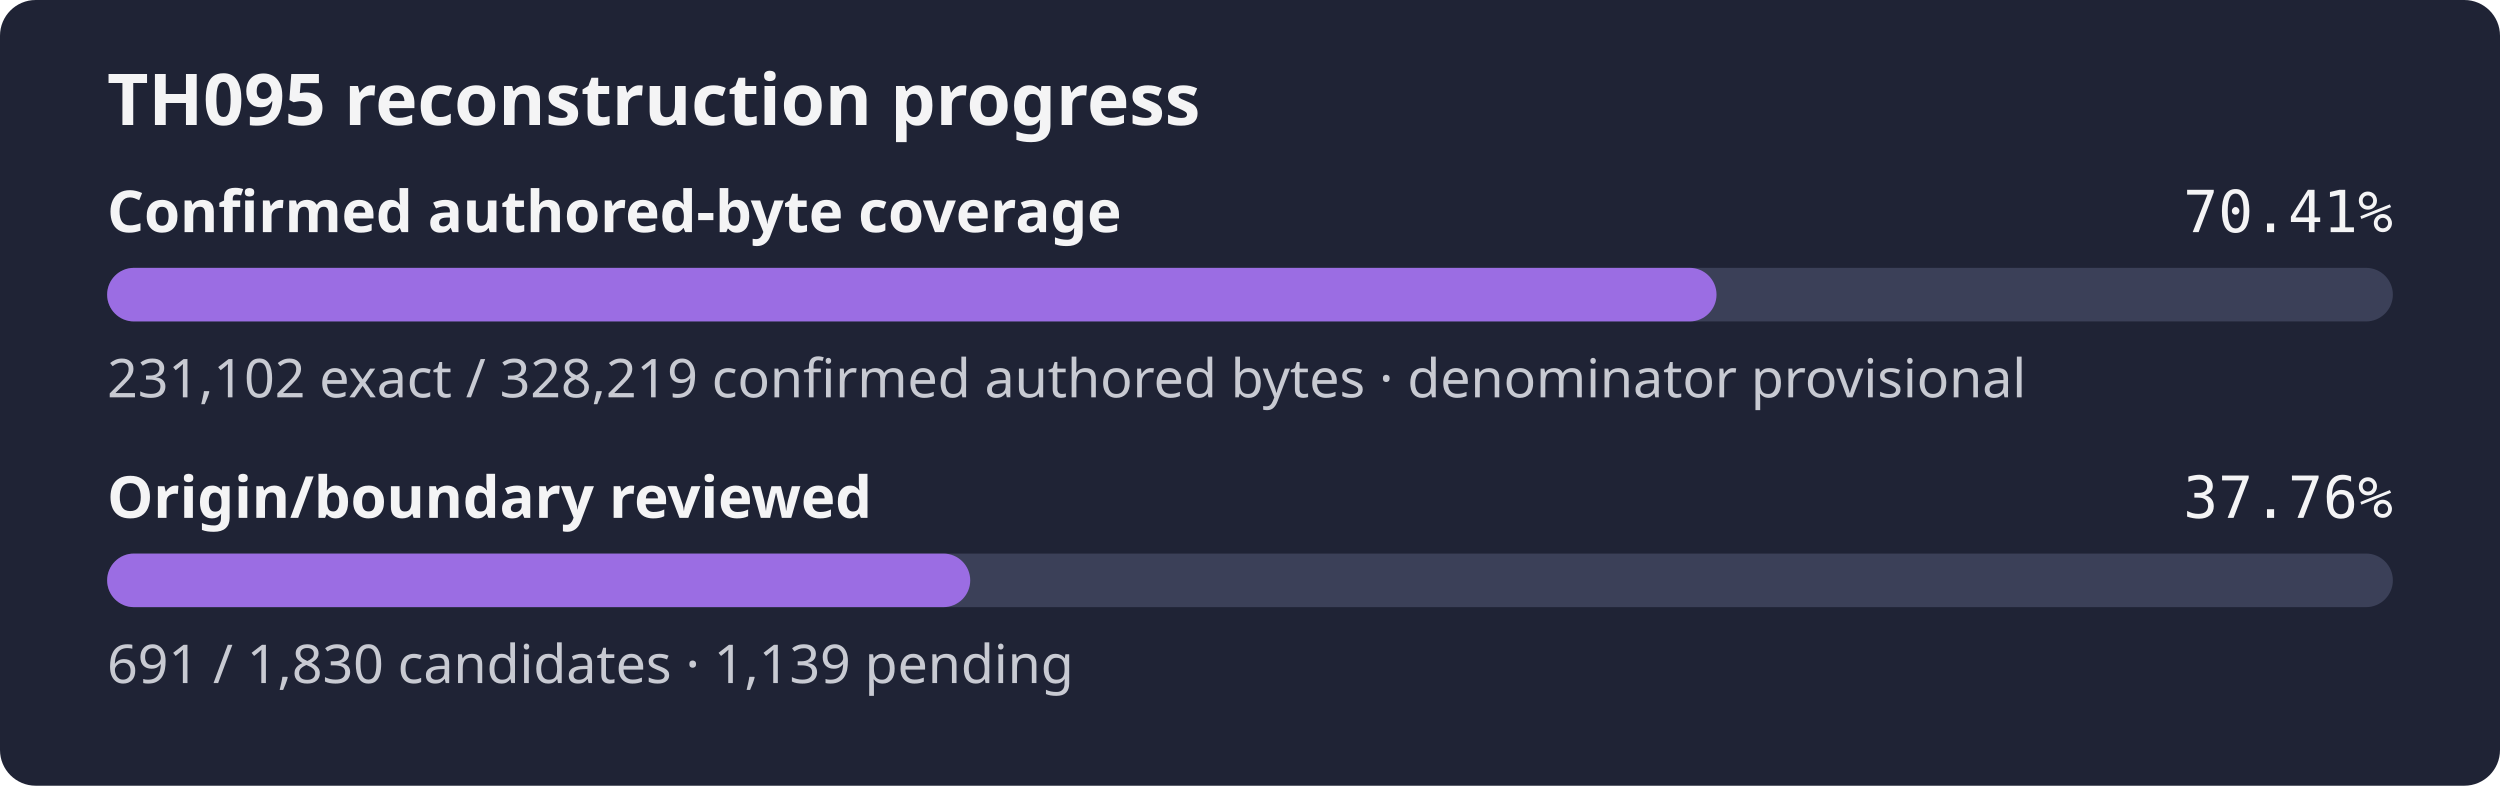
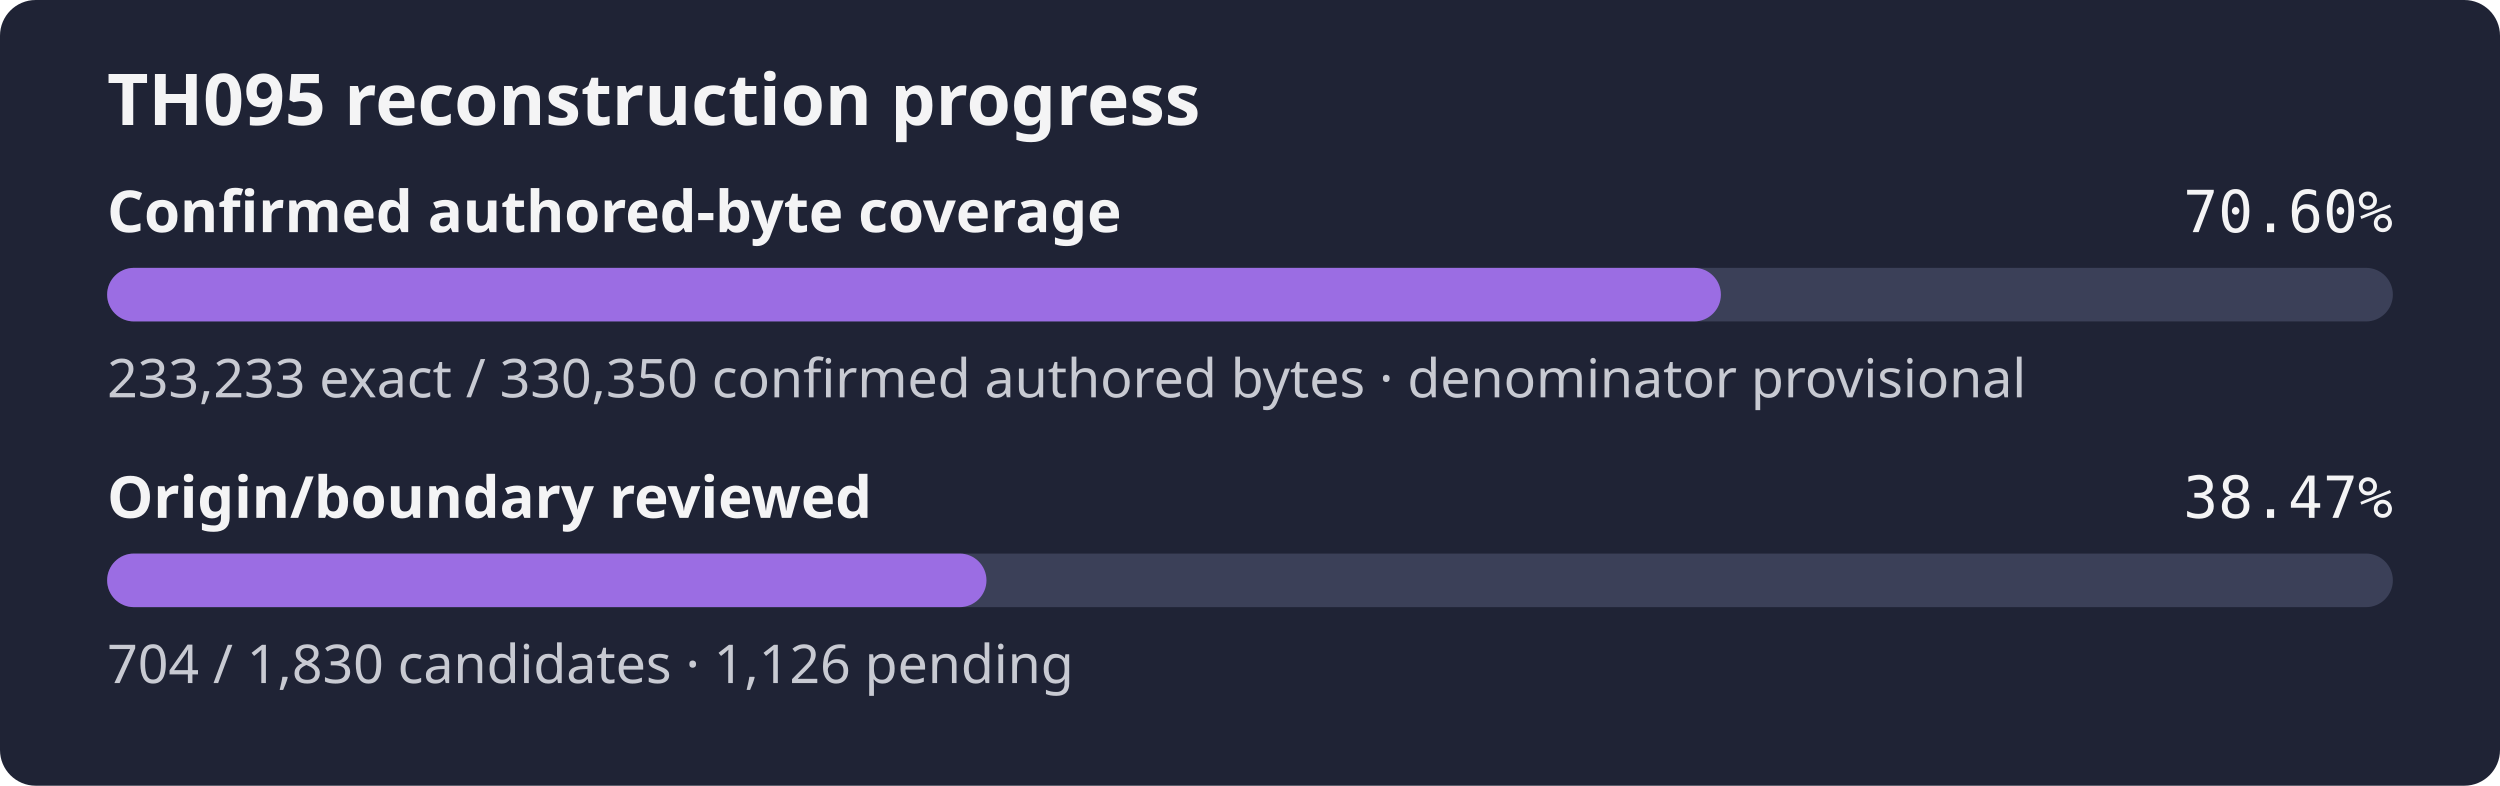
- <svg xmlns="http://www.w3.org/2000/svg" width="560" height="176" role="img" aria-label="TH095 reconstruction progress: 70.41% of the confirmed authored-byte set is exact, origin review 37.76%">
+ <svg xmlns="http://www.w3.org/2000/svg" width="560" height="176" role="img" aria-label="TH095 reconstruction progress: 70.60% of the confirmed authored-byte set is exact, origin review 38.47%">
  <rect width="560" height="176" rx="8" fill="#1f2335" />
  <text x="24" y="28" fill="#f4f4f5" font-family="sans-serif" font-size="16" font-weight="600">TH095 reconstruction progress</text>
  <text x="24" y="52" fill="#f4f4f5" font-family="sans-serif" font-size="13" font-weight="600">Confirmed authored-byte coverage</text>
-   <text x="536" y="52" fill="#f4f4f5" text-anchor="end" font-family="monospace" font-size="13">70.41%</text>
+   <text x="536" y="52" fill="#f4f4f5" text-anchor="end" font-family="monospace" font-size="13">70.60%</text>
  <rect x="24" y="60" width="512" height="12" rx="6" fill="#3b4058" />
-   <rect x="24" y="60" width="360.50" height="12" rx="6" fill="#9b6de3" />
-   <text x="24" y="89" fill="#c8cad2" font-family="sans-serif" font-size="12">231,102 exact / 328,219 confirmed authored bytes · denominator provisional</text>
+   <rect x="24" y="60" width="361.48" height="12" rx="6" fill="#9b6de3" />
+   <text x="24" y="89" fill="#c8cad2" font-family="sans-serif" font-size="12">233,233 exact / 330,350 confirmed authored bytes · denominator provisional</text>
  <text x="24" y="116" fill="#f4f4f5" font-family="sans-serif" font-size="13" font-weight="600">Origin/boundary reviewed</text>
-   <text x="536" y="116" fill="#f4f4f5" text-anchor="end" font-family="monospace" font-size="13">37.76%</text>
+   <text x="536" y="116" fill="#f4f4f5" text-anchor="end" font-family="monospace" font-size="13">38.47%</text>
  <rect x="24" y="124" width="512" height="12" rx="6" fill="#3b4058" />
-   <rect x="24" y="124" width="193.33" height="12" rx="6" fill="#9b6de3" />
-   <text x="24" y="153" fill="#c8cad2" font-family="sans-serif" font-size="12">691 / 1,830 candidates · 1,139 pending</text>
+   <rect x="24" y="124" width="196.97" height="12" rx="6" fill="#9b6de3" />
+   <text x="24" y="153" fill="#c8cad2" font-family="sans-serif" font-size="12">704 / 1,830 candidates · 1,126 pending</text>
</svg>
